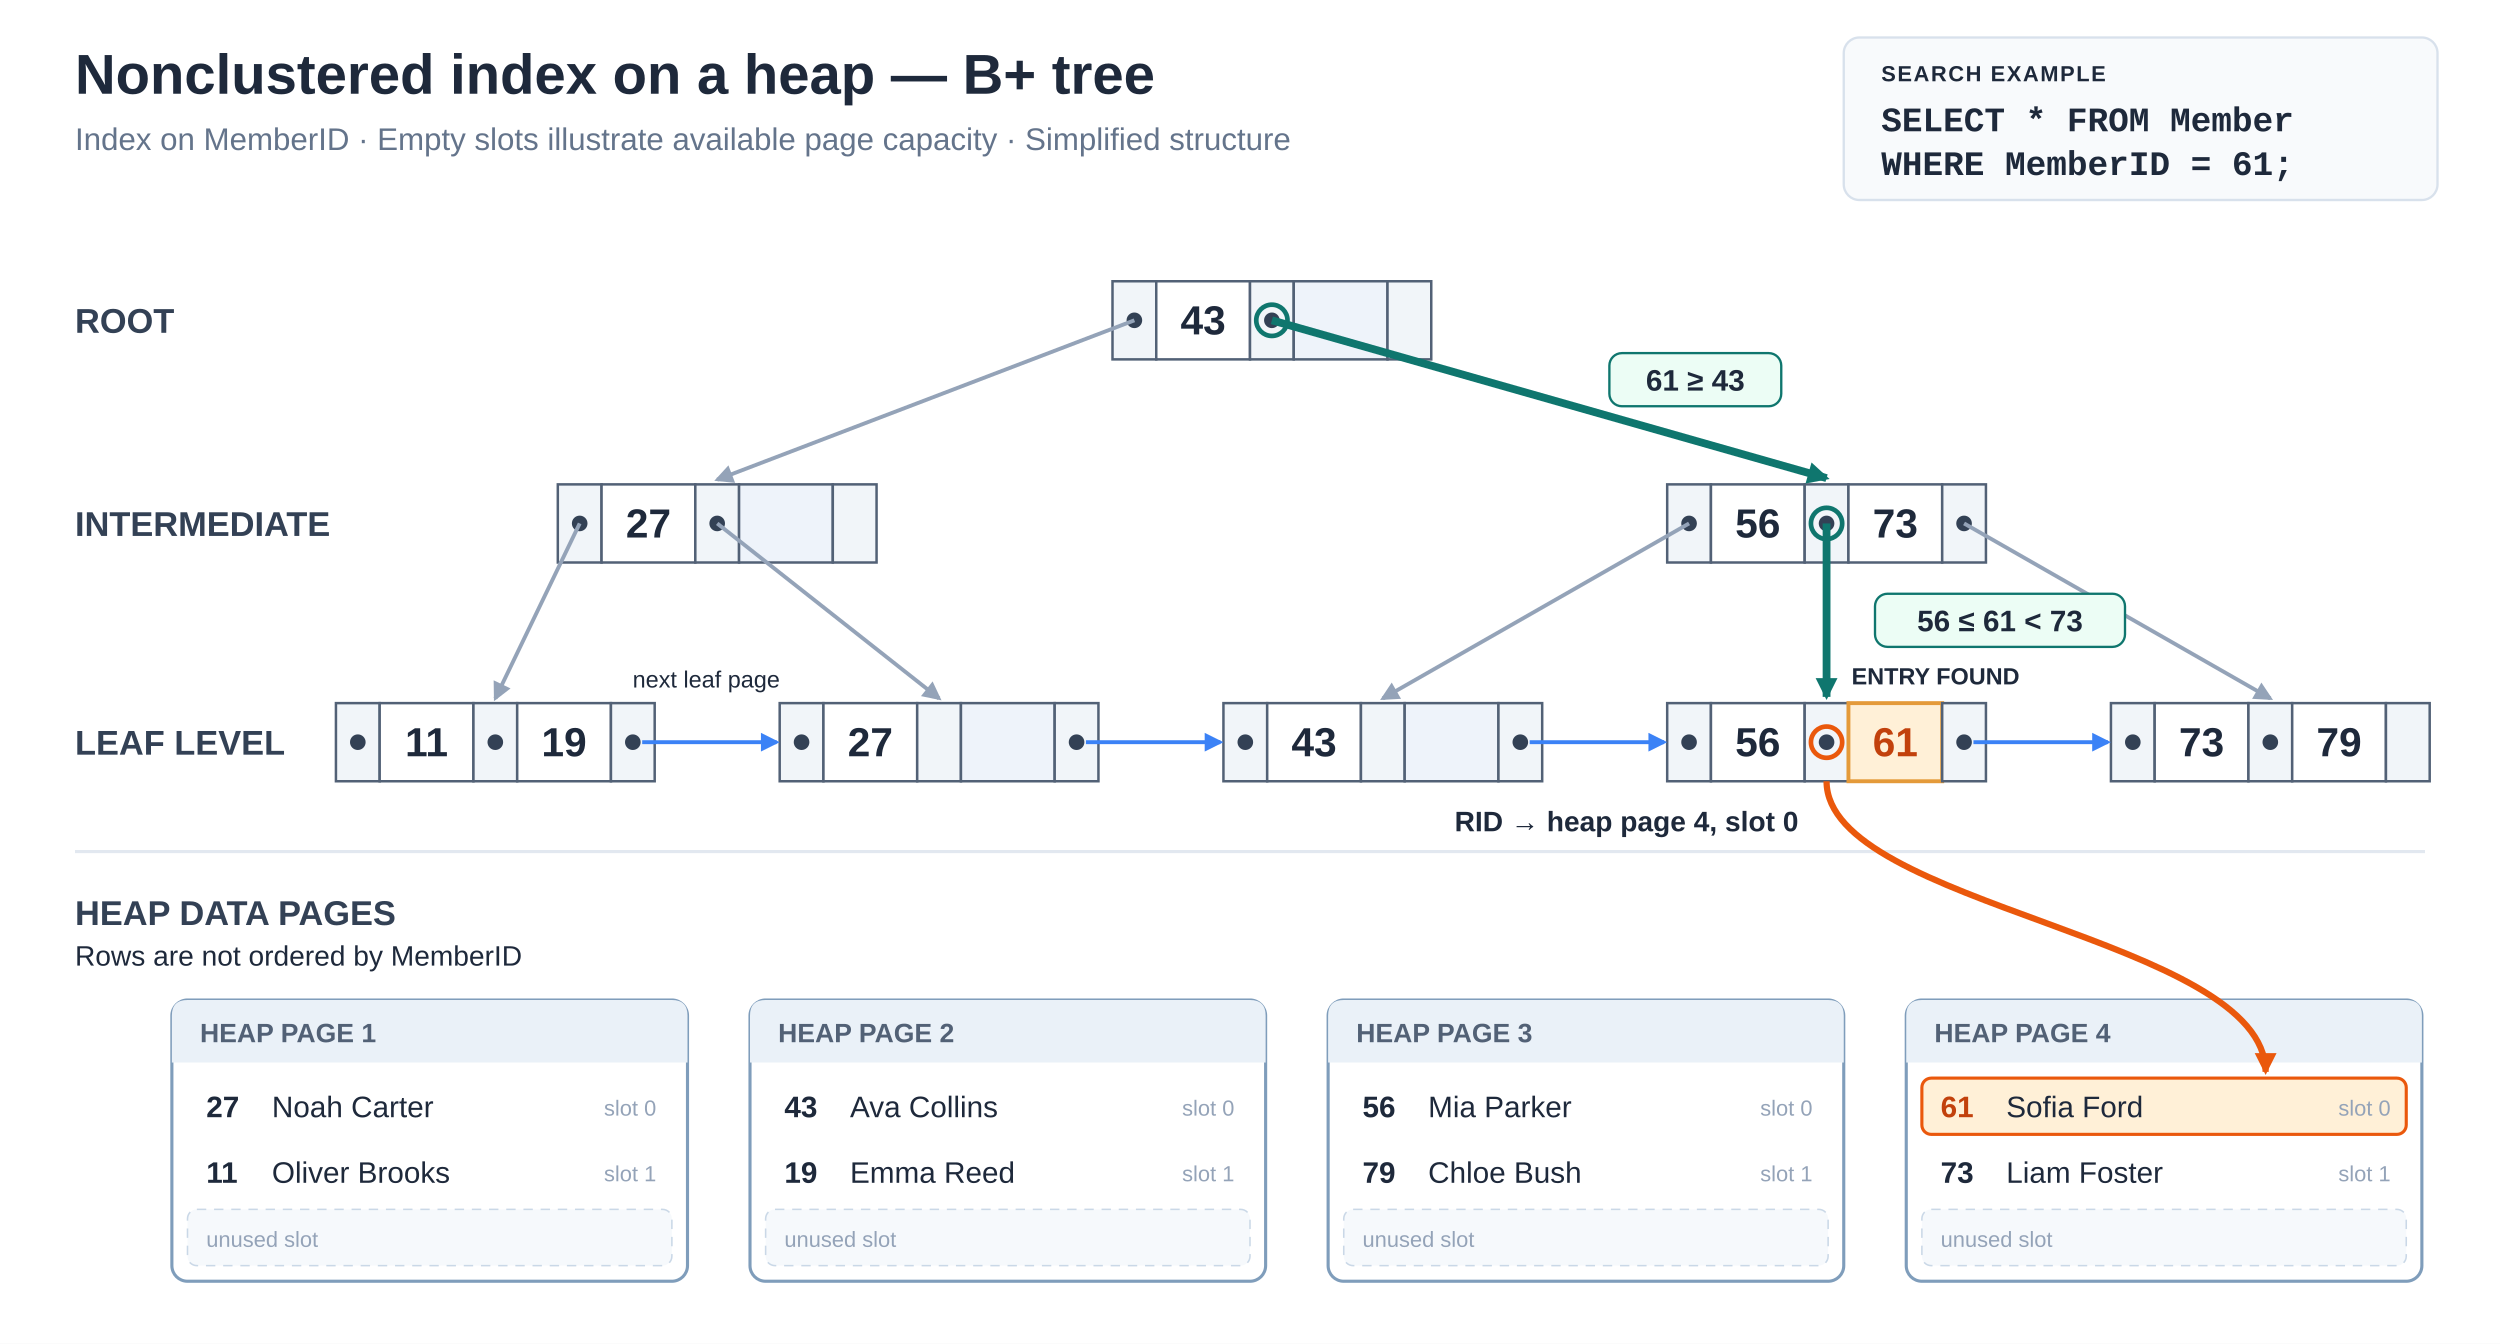
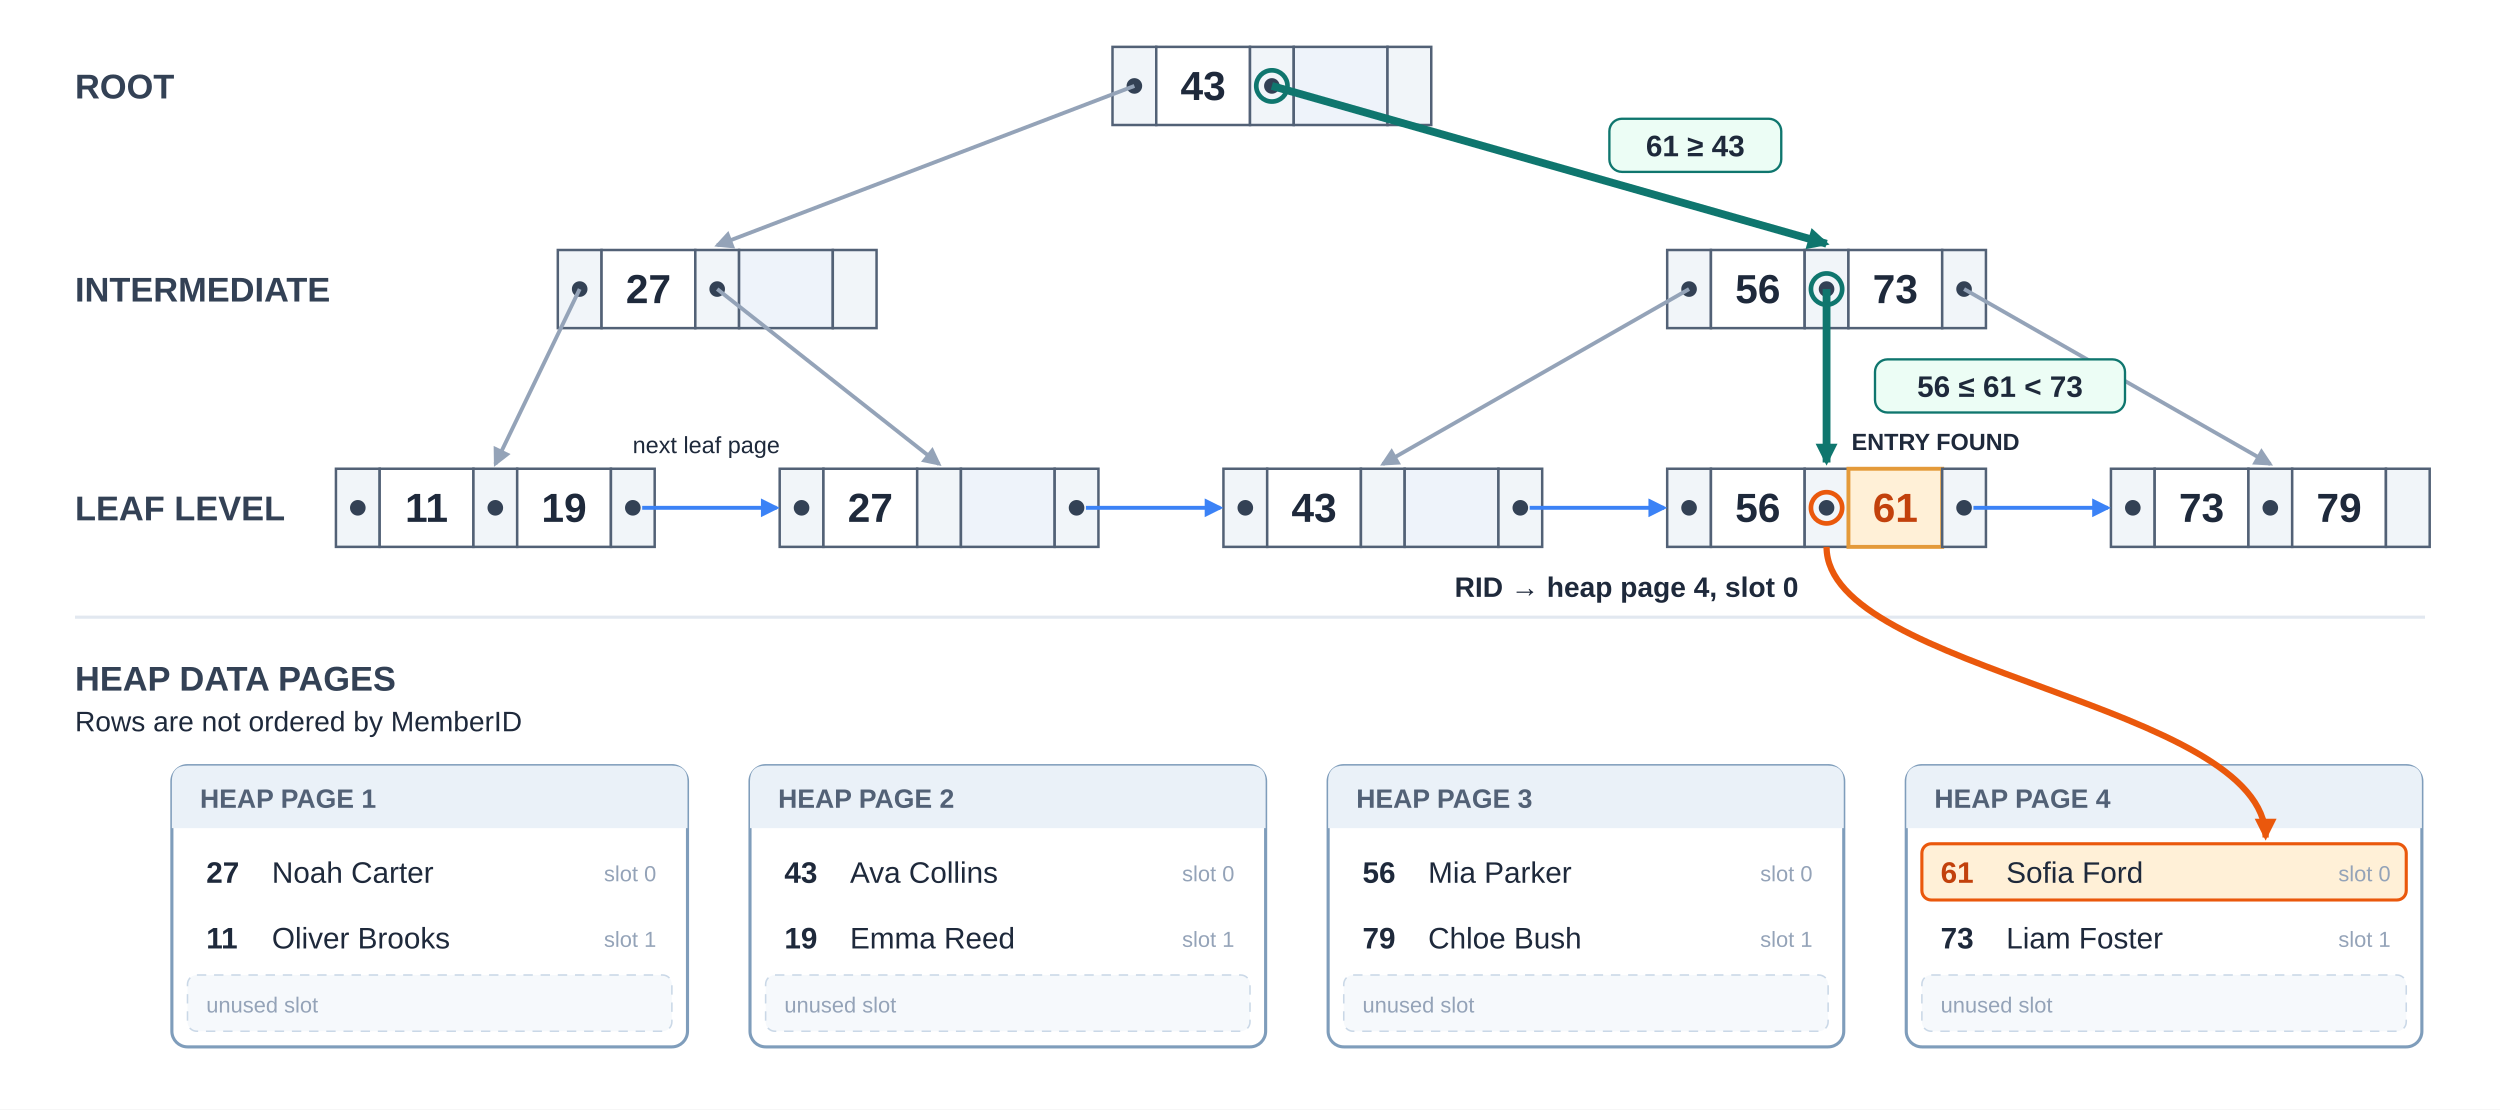
- <svg xmlns="http://www.w3.org/2000/svg" width="1600" height="860" viewBox="0 0 1600 860">
+ <svg xmlns="http://www.w3.org/2000/svg" width="1600" height="710" viewBox="0 150 1600 710">
  <defs>
    <style>
text{font-family:Arial,Helvetica,sans-serif;fill:#1E293B}
.title{font-size:36px;font-weight:700}.sub{font-size:20px;fill:#64748B}
.lvl{font-size:22px;font-weight:700;fill:#334155}
.key{font-size:26px;font-weight:700}
.hp{font-size:17px;font-weight:700;fill:#526176}
.row{font-size:19px}.slot{font-size:14px;fill:#94A3B8}
.code{font-family:Consolas,'Courier New',monospace;font-size:22px;font-weight:700}
</style>
    <marker id="ag" markerWidth="12" markerHeight="12" refX="10" refY="6" orient="auto" markerUnits="userSpaceOnUse">
      <path d="M0 0L12 6L0 12Z" fill="#94A3B8" />
    </marker>
    <marker id="agr" markerWidth="14" markerHeight="14" refX="12" refY="7" orient="auto" markerUnits="userSpaceOnUse">
      <path d="M0 0L14 7L0 14Z" fill="#0F766E" />
    </marker>
    <marker id="ab" markerWidth="12" markerHeight="12" refX="10" refY="6" orient="auto" markerUnits="userSpaceOnUse">
      <path d="M0 0L12 6L0 12Z" fill="#3B82F6" />
    </marker>
    <marker id="ao" markerWidth="14" markerHeight="14" refX="12" refY="7" orient="auto" markerUnits="userSpaceOnUse">
      <path d="M0 0L14 7L0 14Z" fill="#EA580C" />
    </marker>
  </defs>
  <rect width="1600" height="860" fill="#fff" />
-   <text class="title" x="48" y="60">Nonclustered index on a heap — B+ tree</text>
-   <text class="sub" x="48" y="96">Index on MemberID · Empty slots illustrate available page capacity · Simplified structure</text>
-   <rect x="1180" y="24" width="380" height="104" rx="10" fill="#F8FAFC" stroke="#D8E1EC" stroke-width="1.5" />
-   <text x="1204" y="52" font-size="14" font-weight="700" letter-spacing="1" fill="#0F766E">SEARCH EXAMPLE</text>
-   <text class="code" x="1204" y="84">SELECT * FROM Member</text>
-   <text class="code" x="1204" y="112">WHERE MemberID = 61;</text>
  <text class="lvl" x="48" y="213">ROOT</text>
  <text class="lvl" x="48" y="343">INTERMEDIATE</text>
  <text class="lvl" x="48" y="483">LEAF LEVEL</text>
  <rect x="215.0" y="450" width="28" height="50" fill="#F1F5F9" stroke="#526176" stroke-width="1.6" />
  <circle cx="229.0" cy="475.0" r="5" fill="#334155" />
  <rect x="243.0" y="450" width="60" height="50" fill="#FFFFFF" stroke="#526176" stroke-width="1.6" />
  <text class="key" x="273.0" y="484" text-anchor="middle" style="fill:#1E293B">11</text>
  <rect x="303.0" y="450" width="28" height="50" fill="#F1F5F9" stroke="#526176" stroke-width="1.6" />
  <circle cx="317.0" cy="475.0" r="5" fill="#334155" />
  <rect x="331.0" y="450" width="60" height="50" fill="#FFFFFF" stroke="#526176" stroke-width="1.6" />
  <text class="key" x="361.0" y="484" text-anchor="middle" style="fill:#1E293B">19</text>
  <rect x="391.0" y="450" width="28" height="50" fill="#F1F5F9" stroke="#526176" stroke-width="1.6" />
  <circle cx="405.0" cy="475.0" r="5" fill="#334155" />
  <rect x="499.0" y="450" width="28" height="50" fill="#F1F5F9" stroke="#526176" stroke-width="1.6" />
  <circle cx="513.0" cy="475.0" r="5" fill="#334155" />
  <rect x="527.0" y="450" width="60" height="50" fill="#FFFFFF" stroke="#526176" stroke-width="1.6" />
  <text class="key" x="557.0" y="484" text-anchor="middle" style="fill:#1E293B">27</text>
  <rect x="587.0" y="450" width="28" height="50" fill="#F1F5F9" stroke="#526176" stroke-width="1.6" />
  <rect x="615.0" y="450" width="60" height="50" fill="#EEF3FA" stroke="#526176" stroke-width="1.6" />
  <rect x="675.0" y="450" width="28" height="50" fill="#F1F5F9" stroke="#526176" stroke-width="1.6" />
  <circle cx="689.0" cy="475.0" r="5" fill="#334155" />
  <rect x="783.0" y="450" width="28" height="50" fill="#F1F5F9" stroke="#526176" stroke-width="1.6" />
  <circle cx="797.0" cy="475.0" r="5" fill="#334155" />
  <rect x="811.0" y="450" width="60" height="50" fill="#FFFFFF" stroke="#526176" stroke-width="1.6" />
  <text class="key" x="841.0" y="484" text-anchor="middle" style="fill:#1E293B">43</text>
  <rect x="871.0" y="450" width="28" height="50" fill="#F1F5F9" stroke="#526176" stroke-width="1.6" />
  <rect x="899.0" y="450" width="60" height="50" fill="#EEF3FA" stroke="#526176" stroke-width="1.6" />
  <rect x="959.0" y="450" width="28" height="50" fill="#F1F5F9" stroke="#526176" stroke-width="1.6" />
  <circle cx="973.0" cy="475.0" r="5" fill="#334155" />
  <rect x="1067.0" y="450" width="28" height="50" fill="#F1F5F9" stroke="#526176" stroke-width="1.6" />
  <circle cx="1081.0" cy="475.0" r="5" fill="#334155" />
  <rect x="1095.0" y="450" width="60" height="50" fill="#FFFFFF" stroke="#526176" stroke-width="1.6" />
  <text class="key" x="1125.0" y="484" text-anchor="middle" style="fill:#1E293B">56</text>
  <rect x="1155.0" y="450" width="28" height="50" fill="#F1F5F9" stroke="#526176" stroke-width="1.6" />
  <circle cx="1169.0" cy="475.0" r="5" fill="#334155" />
  <rect x="1183.0" y="450" width="60" height="50" fill="#FFF0D7" stroke="#E49A3A" stroke-width="2.5" />
  <text class="key" x="1213.0" y="484" text-anchor="middle" style="fill:#C2410C">61</text>
  <rect x="1243.0" y="450" width="28" height="50" fill="#F1F5F9" stroke="#526176" stroke-width="1.6" />
  <circle cx="1257.0" cy="475.0" r="5" fill="#334155" />
  <rect x="1351.0" y="450" width="28" height="50" fill="#F1F5F9" stroke="#526176" stroke-width="1.6" />
  <circle cx="1365.0" cy="475.0" r="5" fill="#334155" />
  <rect x="1379.0" y="450" width="60" height="50" fill="#FFFFFF" stroke="#526176" stroke-width="1.6" />
  <text class="key" x="1409.0" y="484" text-anchor="middle" style="fill:#1E293B">73</text>
  <rect x="1439.0" y="450" width="28" height="50" fill="#F1F5F9" stroke="#526176" stroke-width="1.6" />
  <circle cx="1453.0" cy="475.0" r="5" fill="#334155" />
  <rect x="1467.0" y="450" width="60" height="50" fill="#FFFFFF" stroke="#526176" stroke-width="1.6" />
  <text class="key" x="1497.0" y="484" text-anchor="middle" style="fill:#1E293B">79</text>
  <rect x="1527.0" y="450" width="28" height="50" fill="#F1F5F9" stroke="#526176" stroke-width="1.6" />
  <rect x="357.0" y="310" width="28" height="50" fill="#F1F5F9" stroke="#526176" stroke-width="1.6" />
  <circle cx="371.0" cy="335.0" r="5" fill="#334155" />
  <rect x="385.0" y="310" width="60" height="50" fill="#FFFFFF" stroke="#526176" stroke-width="1.6" />
  <text class="key" x="415.0" y="344" text-anchor="middle" style="fill:#1E293B">27</text>
  <rect x="445.0" y="310" width="28" height="50" fill="#F1F5F9" stroke="#526176" stroke-width="1.6" />
  <circle cx="459.0" cy="335.0" r="5" fill="#334155" />
  <rect x="473.0" y="310" width="60" height="50" fill="#EEF3FA" stroke="#526176" stroke-width="1.6" />
  <rect x="533.0" y="310" width="28" height="50" fill="#F1F5F9" stroke="#526176" stroke-width="1.6" />
  <rect x="1067.0" y="310" width="28" height="50" fill="#F1F5F9" stroke="#526176" stroke-width="1.6" />
  <circle cx="1081.0" cy="335.0" r="5" fill="#334155" />
  <rect x="1095.0" y="310" width="60" height="50" fill="#FFFFFF" stroke="#526176" stroke-width="1.6" />
  <text class="key" x="1125.0" y="344" text-anchor="middle" style="fill:#1E293B">56</text>
  <rect x="1155.0" y="310" width="28" height="50" fill="#F1F5F9" stroke="#526176" stroke-width="1.6" />
  <circle cx="1169.0" cy="335.0" r="5" fill="#334155" />
  <rect x="1183.0" y="310" width="60" height="50" fill="#FFFFFF" stroke="#526176" stroke-width="1.6" />
  <text class="key" x="1213.0" y="344" text-anchor="middle" style="fill:#1E293B">73</text>
  <rect x="1243.0" y="310" width="28" height="50" fill="#F1F5F9" stroke="#526176" stroke-width="1.6" />
  <circle cx="1257.0" cy="335.0" r="5" fill="#334155" />
  <rect x="712.0" y="180" width="28" height="50" fill="#F1F5F9" stroke="#526176" stroke-width="1.6" />
  <circle cx="726.0" cy="205.0" r="5" fill="#334155" />
  <rect x="740.0" y="180" width="60" height="50" fill="#FFFFFF" stroke="#526176" stroke-width="1.6" />
  <text class="key" x="770.0" y="214" text-anchor="middle" style="fill:#1E293B">43</text>
  <rect x="800.0" y="180" width="28" height="50" fill="#F1F5F9" stroke="#526176" stroke-width="1.6" />
  <circle cx="814.0" cy="205.0" r="5" fill="#334155" />
  <rect x="828.0" y="180" width="60" height="50" fill="#EEF3FA" stroke="#526176" stroke-width="1.6" />
  <rect x="888.0" y="180" width="28" height="50" fill="#F1F5F9" stroke="#526176" stroke-width="1.6" />
  <path d="M726.0 205.0 L459 307" stroke="#94A3B8" stroke-width="2.5" fill="none" marker-end="url(#ag)" />
  <path d="M814.0 205.0 L1169 306" stroke="#0F766E" stroke-width="5" fill="none" marker-end="url(#agr)" />
  <path d="M371.0 335.0 L317 447" stroke="#94A3B8" stroke-width="2.5" fill="none" marker-end="url(#ag)" />
  <path d="M459.0 335.0 L601 447" stroke="#94A3B8" stroke-width="2.5" fill="none" marker-end="url(#ag)" />
  <path d="M1081.0 335.0 L885 447" stroke="#94A3B8" stroke-width="2.5" fill="none" marker-end="url(#ag)" />
  <path d="M1169.0 335.0 L1169 446" stroke="#0F766E" stroke-width="5" fill="none" marker-end="url(#agr)" />
  <path d="M1257.0 335.0 L1453 447" stroke="#94A3B8" stroke-width="2.5" fill="none" marker-end="url(#ag)" />
  <circle cx="814.0" cy="205.0" r="10" fill="none" stroke="#0F766E" stroke-width="3" />
  <circle cx="1169.0" cy="335.0" r="10" fill="none" stroke="#0F766E" stroke-width="3" />
  <rect x="1030" y="226" width="110" height="34" rx="8" fill="#ECFDF5" stroke="#0F766E" stroke-width="1.5" />
  <text x="1085.0" y="250" text-anchor="middle" font-size="19" font-weight="700" fill="#0F766E">61 ≥ 43</text>
  <rect x="1200" y="380" width="160" height="34" rx="8" fill="#ECFDF5" stroke="#0F766E" stroke-width="1.5" />
  <text x="1280.0" y="404" text-anchor="middle" font-size="19" font-weight="700" fill="#0F766E">56 ≤ 61 &lt; 73</text>
  <path d="M411.0 475.0 L497.0 475.0" stroke="#3B82F6" stroke-width="2.5" fill="none" marker-end="url(#ab)" />
  <path d="M695.0 475.0 L781.0 475.0" stroke="#3B82F6" stroke-width="2.5" fill="none" marker-end="url(#ab)" />
  <path d="M979.0 475.0 L1065.0 475.0" stroke="#3B82F6" stroke-width="2.5" fill="none" marker-end="url(#ab)" />
  <path d="M1263.0 475.0 L1349.0 475.0" stroke="#3B82F6" stroke-width="2.5" fill="none" marker-end="url(#ab)" />
  <text x="452.0" y="440" text-anchor="middle" font-size="15" fill="#3B82F6">next leaf page</text>
  <text x="1185.0" y="438" text-anchor="start" font-size="15" font-weight="700" fill="#C2410C">ENTRY FOUND</text>
  <line x1="48" y1="545" x2="1552" y2="545" stroke="#E2E8F0" stroke-width="2" />
  <text class="lvl" x="48" y="592">HEAP DATA PAGES</text>
  <text x="48" y="618" font-size="18" fill="#64748B">Rows are not ordered by MemberID</text>
  <rect x="110" y="640" width="330" height="180" rx="10" fill="#fff" stroke="#7F9DBB" stroke-width="2" />
  <path d="M120 640 H430 Q440 640 440 650 V680 H110 V650 Q110 640 120 640Z" fill="#EAF1F8" />
  <text class="hp" x="128" y="667">HEAP PAGE 1</text>
  <text class="row" x="132" y="715" font-weight="700" style="fill:#1E293B">27</text>
  <text class="row" x="174" y="715">Noah Carter</text>
  <text class="slot" x="420" y="714" text-anchor="end">slot 0</text>
  <text class="row" x="132" y="757" font-weight="700" style="fill:#1E293B">11</text>
  <text class="row" x="174" y="757">Oliver Brooks</text>
  <text class="slot" x="420" y="756" text-anchor="end">slot 1</text>
  <rect x="120" y="774" width="310" height="36" rx="6" fill="#F6F9FC" stroke="#CAD8E7" stroke-dasharray="6 5" />
  <text class="slot" x="132" y="798">unused slot</text>
  <rect x="480" y="640" width="330" height="180" rx="10" fill="#fff" stroke="#7F9DBB" stroke-width="2" />
  <path d="M490 640 H800 Q810 640 810 650 V680 H480 V650 Q480 640 490 640Z" fill="#EAF1F8" />
  <text class="hp" x="498" y="667">HEAP PAGE 2</text>
  <text class="row" x="502" y="715" font-weight="700" style="fill:#1E293B">43</text>
  <text class="row" x="544" y="715">Ava Collins</text>
  <text class="slot" x="790" y="714" text-anchor="end">slot 0</text>
  <text class="row" x="502" y="757" font-weight="700" style="fill:#1E293B">19</text>
  <text class="row" x="544" y="757">Emma Reed</text>
  <text class="slot" x="790" y="756" text-anchor="end">slot 1</text>
  <rect x="490" y="774" width="310" height="36" rx="6" fill="#F6F9FC" stroke="#CAD8E7" stroke-dasharray="6 5" />
  <text class="slot" x="502" y="798">unused slot</text>
  <rect x="850" y="640" width="330" height="180" rx="10" fill="#fff" stroke="#7F9DBB" stroke-width="2" />
  <path d="M860 640 H1170 Q1180 640 1180 650 V680 H850 V650 Q850 640 860 640Z" fill="#EAF1F8" />
  <text class="hp" x="868" y="667">HEAP PAGE 3</text>
  <text class="row" x="872" y="715" font-weight="700" style="fill:#1E293B">56</text>
  <text class="row" x="914" y="715">Mia Parker</text>
  <text class="slot" x="1160" y="714" text-anchor="end">slot 0</text>
  <text class="row" x="872" y="757" font-weight="700" style="fill:#1E293B">79</text>
  <text class="row" x="914" y="757">Chloe Bush</text>
  <text class="slot" x="1160" y="756" text-anchor="end">slot 1</text>
  <rect x="860" y="774" width="310" height="36" rx="6" fill="#F6F9FC" stroke="#CAD8E7" stroke-dasharray="6 5" />
  <text class="slot" x="872" y="798">unused slot</text>
  <rect x="1220" y="640" width="330" height="180" rx="10" fill="#fff" stroke="#7F9DBB" stroke-width="2" />
  <path d="M1230 640 H1540 Q1550 640 1550 650 V680 H1220 V650 Q1220 640 1230 640Z" fill="#EAF1F8" />
  <text class="hp" x="1238" y="667">HEAP PAGE 4</text>
  <rect x="1230" y="690" width="310" height="36" rx="6" fill="#FFF0D7" stroke="#EA580C" stroke-width="2" />
  <text class="row" x="1242" y="715" font-weight="700" style="fill:#C2410C">61</text>
  <text class="row" x="1284" y="715">Sofia Ford</text>
  <text class="slot" x="1530" y="714" text-anchor="end">slot 0</text>
  <text class="row" x="1242" y="757" font-weight="700" style="fill:#1E293B">73</text>
  <text class="row" x="1284" y="757">Liam Foster</text>
  <text class="slot" x="1530" y="756" text-anchor="end">slot 1</text>
  <rect x="1230" y="774" width="310" height="36" rx="6" fill="#F6F9FC" stroke="#CAD8E7" stroke-dasharray="6 5" />
  <text class="slot" x="1242" y="798">unused slot</text>
  <circle cx="1169.0" cy="475.0" r="10" fill="none" stroke="#EA580C" stroke-width="3" />
  <path d="M1169.0 500 C1169.0 580, 1450 600, 1450 686" stroke="#EA580C" stroke-width="4" fill="none" marker-end="url(#ao)" />
  <text x="1151.0" y="532" text-anchor="end" font-size="18" font-weight="700" fill="#C2410C">RID → heap page 4, slot 0</text>
</svg>
